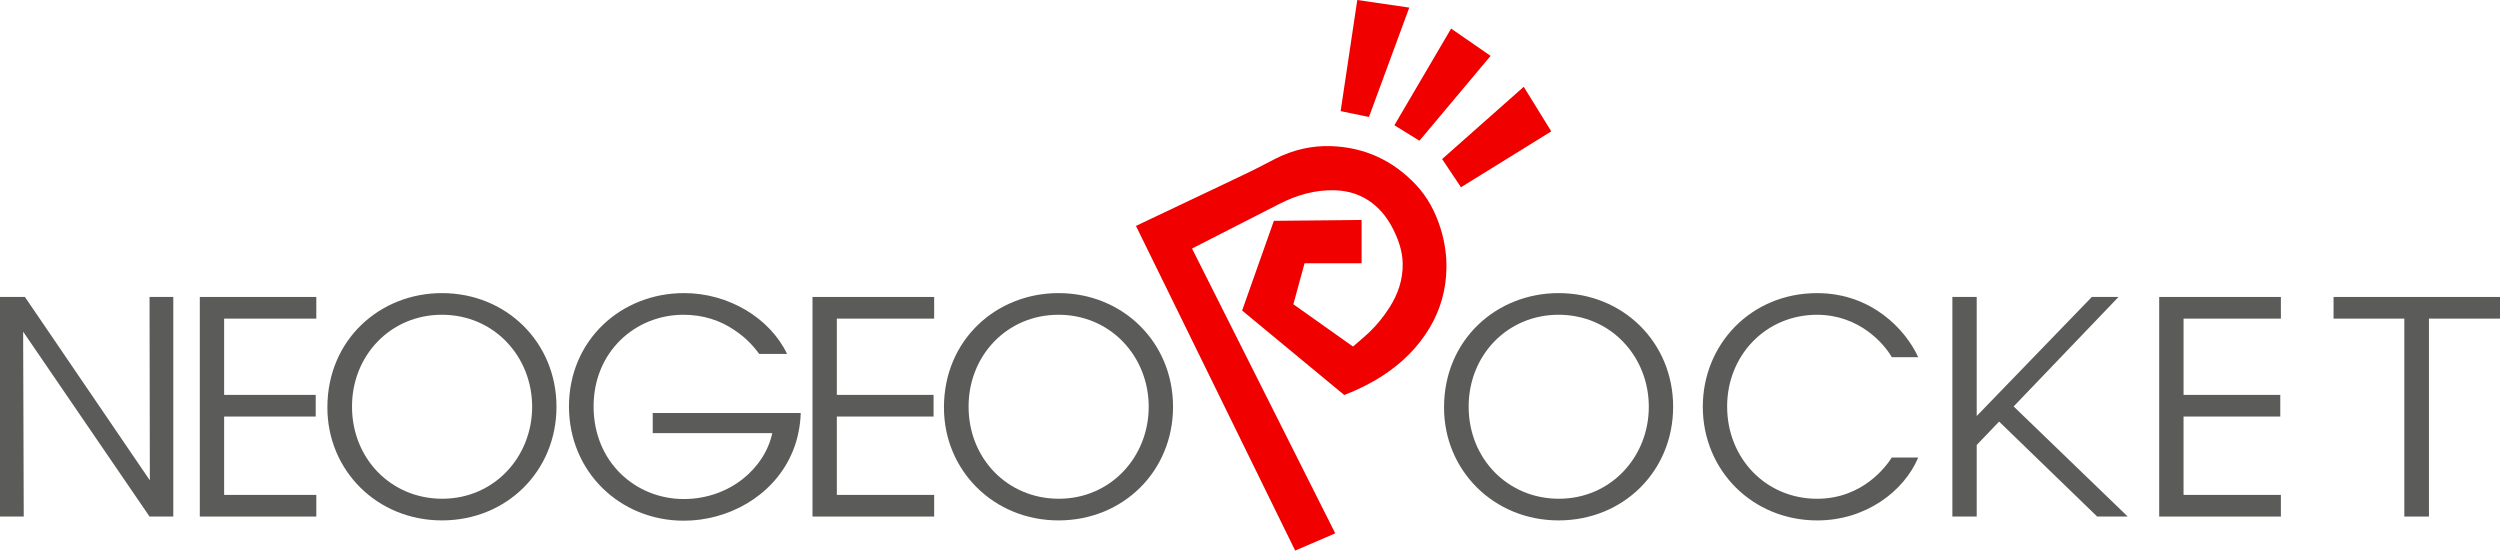
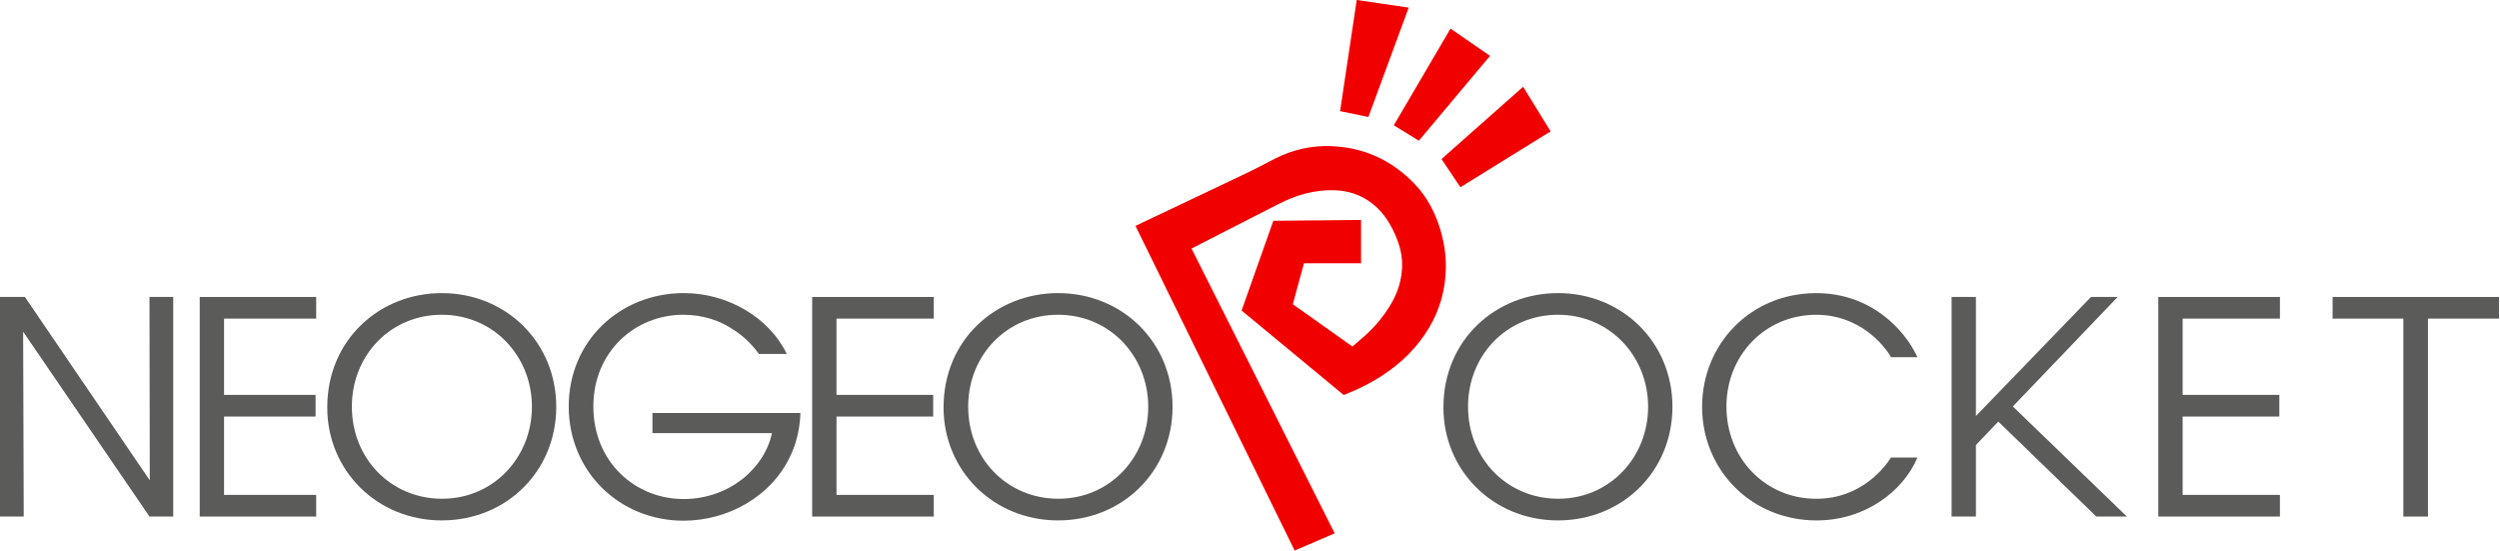
- <svg xmlns="http://www.w3.org/2000/svg" version="1.2" baseProfile="tiny" id="Ebene_3" x="0px" y="0px" width="566.926px" height="124.854px" viewBox="0 0 566.926 124.854" xml:space="preserve">
-   <g>
-     <path fill="#5B5B59" d="M33.98,108.929l-0.068-41.587h5.384v49.797h-5.384L5.249,75.215l0.135,41.924H0V67.342h5.652L33.98,108.929   z" />
-     <path fill="#5B5B59" d="M45.31,67.342h26.419v4.912H50.827v17.294h20.767v4.912H50.827v17.767h20.902v4.912H45.31V67.342z" />
-     <path fill="#5B5B59" d="M74.242,92.375c0-15.341,11.911-25.908,25.976-25.908c14.602,0,25.975,11.171,25.975,25.773   c0,14.604-11.305,25.773-25.975,25.773c-14.738,0-25.976-11.373-25.976-25.572V92.375z M79.827,92.24   c0,11.709,8.815,20.86,20.458,20.86c11.776,0,20.39-9.485,20.39-20.86c0-11.373-8.613-20.861-20.457-20.861   c-11.709,0-20.391,9.286-20.391,20.792V92.24z" />
-     <path fill="#5B5B59" d="M172.16,80.262c-1.548-2.153-3.433-3.97-5.586-5.383c-3.23-2.221-7.133-3.5-11.574-3.5   c-10.902,0-20.39,8.344-20.39,20.792c0,12.652,9.556,20.996,20.457,20.996c5.249,0,9.892-1.815,13.324-4.508   c3.5-2.761,5.922-6.527,6.73-10.433h-27.104v-4.576h33.564c-0.067,2.896-0.74,6.527-2.221,9.624   c-4.307,9.354-14.267,14.805-24.293,14.805c-14.535,0-26.042-11.17-26.042-25.908c0-14.938,11.709-25.706,26.109-25.706   c10.094,0,19.448,5.653,23.351,13.795h-6.325V80.262L172.16,80.262z" />
-     <path fill="#5B5B59" d="M184.25,67.342h27.59v4.912h-22.071v17.294h21.937v4.912h-21.937v17.767h22.071v4.912h-27.59V67.342z" />
-     <path fill="#5B5B59" d="M214.061,92.375c0-15.341,11.911-25.908,25.975-25.908c14.603,0,25.975,11.171,25.975,25.773   c0,14.604-11.305,25.773-25.975,25.773c-14.737,0-25.975-11.373-25.975-25.572V92.375z M219.646,92.24   c0,11.709,8.815,20.86,20.457,20.86c11.777,0,20.39-9.485,20.39-20.86c0-11.373-8.613-20.861-20.457-20.861   c-11.709,0-20.39,9.286-20.39,20.792V92.24L219.646,92.24z" />
+ <svg xmlns="http://www.w3.org/2000/svg" baseProfile="tiny" version="1.2" viewBox="0 0 566.93 124.85" xml:space="preserve">
+   <g fill="#5B5B59">
+     <path d="M33.98,108.929l-0.068-41.587h5.384v49.797h-5.384L5.249,75.215l0.135,41.924H0V67.342h5.652L33.98,108.929   z" />
+     <path d="M45.31,67.342h26.419v4.912H50.827v17.294h20.767v4.912H50.827v17.767h20.902v4.912H45.31V67.342z" />
+     <path d="m74.242 92.375c0-15.341 11.911-25.908 25.976-25.908 14.602 0 25.975 11.171 25.975 25.773 0 14.604-11.305 25.773-25.975 25.773-14.738 0-25.976-11.373-25.976-25.572v-0.066zm5.585-0.135c0 11.709 8.815 20.86 20.458 20.86 11.776 0 20.39-9.485 20.39-20.86 0-11.373-8.613-20.861-20.457-20.861-11.709 0-20.391 9.286-20.391 20.792v0.069z" />
+     <path d="m172.16 80.262c-1.548-2.153-3.433-3.97-5.586-5.383-3.23-2.221-7.133-3.5-11.574-3.5-10.902 0-20.39 8.344-20.39 20.792 0 12.652 9.556 20.996 20.457 20.996 5.249 0 9.892-1.815 13.324-4.508 3.5-2.761 5.922-6.527 6.73-10.433h-27.104v-4.576h33.564c-0.067 2.896-0.74 6.527-2.221 9.624-4.307 9.354-14.267 14.805-24.293 14.805-14.535 0-26.042-11.17-26.042-25.908 0-14.938 11.709-25.706 26.109-25.706 10.094 0 19.448 5.653 23.351 13.795h-6.325v2e-3z" />
+     <path d="M184.25,67.342h27.59v4.912h-22.071v17.294h21.937v4.912h-21.937v17.767h22.071v4.912h-27.59V67.342z" />
+     <path d="m214.06 92.375c0-15.341 11.911-25.908 25.975-25.908 14.603 0 25.975 11.171 25.975 25.773 0 14.604-11.305 25.773-25.975 25.773-14.737 0-25.975-11.373-25.975-25.572v-0.066zm5.585-0.135c0 11.709 8.815 20.86 20.457 20.86 11.777 0 20.39-9.485 20.39-20.86 0-11.373-8.613-20.861-20.457-20.861-11.709 0-20.39 9.286-20.39 20.792v0.069z" />
  </g>
-   <g>
-     <path fill="#5B5B59" d="M327.465,92.375c0-15.341,11.91-25.908,25.977-25.908c14.604,0,25.977,11.171,25.977,25.773   c0,14.604-11.305,25.773-25.977,25.773c-14.736,0-25.977-11.373-25.977-25.572V92.375z M333.049,92.24   c0,11.709,8.816,20.86,20.459,20.86c11.777,0,20.393-9.485,20.393-20.86c0-11.373-8.613-20.861-20.459-20.861   c-11.707,0-20.393,9.286-20.393,20.792V92.24L333.049,92.24z" />
-     <path fill="#5B5B59" d="M435,103.748c-3.229,7.672-11.91,14.268-22.879,14.268c-14.736,0-25.975-11.373-25.975-25.772   c0-14.2,10.969-25.774,25.906-25.774c12.314,0,20.053,8.21,22.947,14.535h-5.99c-1.684-2.96-7.334-9.623-16.957-9.623   c-11.641,0-20.389,9.219-20.389,20.793c0,11.777,8.813,20.929,20.389,20.929c10.432,0,15.746-7.47,16.957-9.354L435,103.748   L435,103.748z" />
-     <path fill="#5B5B59" d="M489.643,67.342h27.594v4.912h-22.072v17.294H517.1v4.912h-21.936v17.767h22.072v4.912h-27.594V67.342   L489.643,67.342z" />
-     <path fill="#5B5B59" d="M545.229,72.254H529.18v-4.912h37.746v4.912h-16.111v44.885h-5.586V72.254z" />
+   <g fill="#5B5B59">
+     <path d="m327.46 92.375c0-15.341 11.91-25.908 25.977-25.908 14.604 0 25.977 11.171 25.977 25.773 0 14.604-11.305 25.773-25.977 25.773-14.736 0-25.977-11.373-25.977-25.572v-0.066zm5.584-0.135c0 11.709 8.816 20.86 20.459 20.86 11.777 0 20.393-9.485 20.393-20.86 0-11.373-8.613-20.861-20.459-20.861-11.707 0-20.393 9.286-20.393 20.792v0.069z" />
+     <path d="m435 103.75c-3.229 7.672-11.91 14.268-22.879 14.268-14.736 0-25.975-11.373-25.975-25.772 0-14.2 10.969-25.774 25.906-25.774 12.314 0 20.053 8.21 22.947 14.535h-5.99c-1.684-2.96-7.334-9.623-16.957-9.623-11.641 0-20.389 9.219-20.389 20.793 0 11.777 8.813 20.929 20.389 20.929 10.432 0 15.746-7.47 16.957-9.354l5.991-2e-3z" />
+     <path d="m489.64 67.342h27.594v4.912h-22.072v17.294h21.935v4.912h-21.936v17.767h22.072v4.912h-27.594v-49.797h1e-3z" />
+     <path d="M545.229,72.254H529.18v-4.912h37.746v4.912h-16.111v44.885h-5.586V72.254z" />
  </g>
-   <path fill="#5B5B59" d="M475.575,117.139h6.932l-25.871-24.968l23.783-24.83h-6.055l-26.105,26.998v-6.396V67.342h-5.518v49.797  h5.518v-16.228l5.08-5.307L475.575,117.139z" />
-   <path fill="none" d="M302.793,120.945c-10.838-21.554-21.646-43.05-32.46-64.561c0.06-0.042,0.108-0.083,0.163-0.11  c2.697-1.38,5.395-2.76,8.091-4.138c3.812-1.946,7.625-3.883,11.433-5.839c4.003-2.056,8.21-3.293,12.751-3.146  c3.091,0.101,5.925,0.999,8.411,2.896c2.193,1.674,3.746,3.848,4.938,6.306c1.129,2.332,1.932,4.759,1.979,7.377  c0.063,3.637-1.035,6.924-2.984,9.978c-1.307,2.042-2.797,3.921-4.545,5.584c-1.203,1.146-2.49,2.204-3.738,3.299  c-4.57-3.241-9.041-6.41-13.531-9.593c0.852-3.113,1.693-6.198,2.539-9.291c4.361,0,8.662,0,12.939,0c0-3.277,0-6.527,0-9.823  c-6.682,0.063-13.289,0.127-19.896,0.193c-2.408,6.801-4.803,13.564-7.201,20.342c7.736,6.397,15.445,12.773,23.16,19.157  c3.066-1.17,5.975-2.609,8.711-4.388c4.365-2.835,8-6.396,10.672-10.881c2.482-4.169,3.727-8.71,3.797-13.559  c0.041-3.005-0.414-5.943-1.299-8.823c-1.172-3.816-2.986-7.271-5.754-10.165c-5.189-5.433-11.553-8.353-19.082-8.621  c-4.45-0.158-8.66,0.847-12.631,2.842c-1.789,0.9-3.541,1.872-5.342,2.744c-4.01,1.939-8.04,3.837-12.062,5.748  c-3.547,1.687-7.095,3.366-10.642,5.047c-1.199,0.569-2.399,1.141-3.6,1.71c12.046,24.562,24.078,49.094,36.104,73.624  C296.762,123.541,299.749,122.255,302.793,120.945z" />
-   <path fill="#F10000" d="M302.793,120.945c-3.047,1.312-6.031,2.597-9.086,3.909c-12.024-24.529-24.058-49.063-36.104-73.624  c1.201-0.569,2.4-1.141,3.6-1.71c3.547-1.682,7.095-3.361,10.642-5.047c4.022-1.911,8.052-3.809,12.062-5.748  c1.801-0.872,3.553-1.844,5.342-2.744c3.971-1.996,8.181-3,12.631-2.842c7.529,0.269,13.893,3.188,19.082,8.621  c2.768,2.895,4.582,6.348,5.754,10.165c0.883,2.879,1.34,5.818,1.297,8.823c-0.068,4.849-1.313,9.39-3.795,13.559  c-2.672,4.484-6.307,8.045-10.672,10.881c-2.736,1.776-5.645,3.217-8.711,4.387c-7.715-6.383-15.424-12.759-23.16-19.156  c2.398-6.777,4.793-13.541,7.201-20.342c6.606-0.065,13.217-0.13,19.896-0.193c0,3.296,0,6.546,0,9.823c-4.277,0-8.579,0-12.939,0  c-0.846,3.093-1.688,6.178-2.539,9.291c4.49,3.183,8.961,6.352,13.531,9.593c1.248-1.095,2.535-2.153,3.738-3.299  c1.748-1.663,3.238-3.542,4.543-5.584c1.949-3.054,3.051-6.341,2.986-9.978c-0.049-2.618-0.852-5.045-1.979-7.377  c-1.189-2.458-2.742-4.632-4.938-6.306c-2.486-1.896-5.32-2.794-8.411-2.896c-4.541-0.146-8.748,1.09-12.751,3.146  c-3.807,1.956-7.621,3.893-11.433,5.839c-2.697,1.378-5.395,2.758-8.091,4.138c-0.055,0.028-0.104,0.069-0.163,0.11  C281.149,77.895,291.958,99.391,302.793,120.945z" />
-   <path fill="#F10000" d="M310.44,26.526c-2.162-0.444-4.266-0.879-6.424-1.323C305.273,16.807,306.53,8.414,307.79,0  c3.936,0.574,7.832,1.145,11.791,1.724C316.526,10.012,313.489,18.253,310.44,26.526z" />
-   <path fill="#F10000" d="M345.54,19.679c2.088,3.381,4.146,6.72,6.24,10.112c-6.818,4.222-13.635,8.439-20.473,12.671  c-1.434-2.141-2.84-4.241-4.277-6.392C333.196,30.612,339.346,25.163,345.54,19.679z" />
-   <path fill="#F10000" d="M329.069,6.482c3.018,2.085,5.979,4.135,8.955,6.19c-5.377,6.412-10.738,12.805-16.137,19.239  c-1.889-1.165-3.76-2.319-5.684-3.508C320.475,21.129,324.752,13.837,329.069,6.482z" />
+   <path d="m475.58 117.14h6.932l-25.871-24.968 23.783-24.83h-6.055l-26.105 26.998v-26.997h-5.518v49.797h5.518v-16.228l5.08-5.307 22.236 21.535z" fill="#5B5B59" />
+   <path d="m302.79 120.94c-10.838-21.554-21.646-43.05-32.46-64.561 0.06-0.042 0.108-0.083 0.163-0.11 2.697-1.38 5.395-2.76 8.091-4.138 3.812-1.946 7.625-3.883 11.433-5.839 4.003-2.056 8.21-3.293 12.751-3.146 3.091 0.101 5.925 0.999 8.411 2.896 2.193 1.674 3.746 3.848 4.938 6.306 1.129 2.332 1.932 4.759 1.979 7.377 0.063 3.637-1.035 6.924-2.984 9.978-1.307 2.042-2.797 3.921-4.545 5.584-1.203 1.146-2.49 2.204-3.738 3.299-4.57-3.241-9.041-6.41-13.531-9.593 0.852-3.113 1.693-6.198 2.539-9.291h12.939v-9.823c-6.682 0.063-13.289 0.127-19.896 0.193-2.408 6.801-4.803 13.564-7.201 20.342 7.736 6.397 15.445 12.773 23.16 19.157 3.066-1.17 5.975-2.609 8.711-4.388 4.365-2.835 8-6.396 10.672-10.881 2.482-4.169 3.727-8.71 3.797-13.559 0.041-3.005-0.414-5.943-1.299-8.823-1.172-3.816-2.986-7.271-5.754-10.165-5.189-5.433-11.553-8.353-19.082-8.621-4.45-0.158-8.66 0.847-12.631 2.842-1.789 0.9-3.541 1.872-5.342 2.744-4.01 1.939-8.04 3.837-12.062 5.748-3.547 1.687-7.095 3.366-10.642 5.047-1.199 0.569-2.399 1.141-3.6 1.71 12.046 24.562 24.078 49.094 36.104 73.624 3.048-1.313 6.035-2.599 9.079-3.909z" fill="none" />
+   <path d="m302.79 120.94c-3.047 1.312-6.031 2.597-9.086 3.909-12.024-24.529-24.058-49.063-36.104-73.624 1.201-0.569 2.4-1.141 3.6-1.71 3.547-1.682 7.095-3.361 10.642-5.047 4.022-1.911 8.052-3.809 12.062-5.748 1.801-0.872 3.553-1.844 5.342-2.744 3.971-1.996 8.181-3 12.631-2.842 7.529 0.269 13.893 3.188 19.082 8.621 2.768 2.895 4.582 6.348 5.754 10.165 0.883 2.879 1.34 5.818 1.297 8.823-0.068 4.849-1.313 9.39-3.795 13.559-2.672 4.484-6.307 8.045-10.672 10.881-2.736 1.776-5.645 3.217-8.711 4.387-7.715-6.383-15.424-12.759-23.16-19.156 2.398-6.777 4.793-13.541 7.201-20.342 6.606-0.065 13.217-0.13 19.896-0.193v9.823h-12.939c-0.846 3.093-1.688 6.178-2.539 9.291 4.49 3.183 8.961 6.352 13.531 9.593 1.248-1.095 2.535-2.153 3.738-3.299 1.748-1.663 3.238-3.542 4.543-5.584 1.949-3.054 3.051-6.341 2.986-9.978-0.049-2.618-0.852-5.045-1.979-7.377-1.189-2.458-2.742-4.632-4.938-6.306-2.486-1.896-5.32-2.794-8.411-2.896-4.541-0.146-8.748 1.09-12.751 3.146-3.807 1.956-7.621 3.893-11.433 5.839-2.697 1.378-5.395 2.758-8.091 4.138-0.055 0.028-0.104 0.069-0.163 0.11 10.823 21.511 21.632 43.007 32.467 64.561z" fill="#F10000" />
+   <path d="m310.44 26.526c-2.162-0.444-4.266-0.879-6.424-1.323 1.257-8.396 2.514-16.789 3.774-25.203 3.936 0.574 7.832 1.145 11.791 1.724-3.055 8.288-6.092 16.529-9.141 24.802z" fill="#F10000" />
+   <path d="m345.54 19.679c2.088 3.381 4.146 6.72 6.24 10.112-6.818 4.222-13.635 8.439-20.473 12.671-1.434-2.141-2.84-4.241-4.277-6.392 6.166-5.458 12.316-10.907 18.51-16.391z" fill="#F10000" />
+   <path d="m329.07 6.482c3.018 2.085 5.979 4.135 8.955 6.19-5.377 6.412-10.738 12.805-16.137 19.239-1.889-1.165-3.76-2.319-5.684-3.508 4.272-7.274 8.549-14.566 12.866-21.921z" fill="#F10000" />
</svg>
